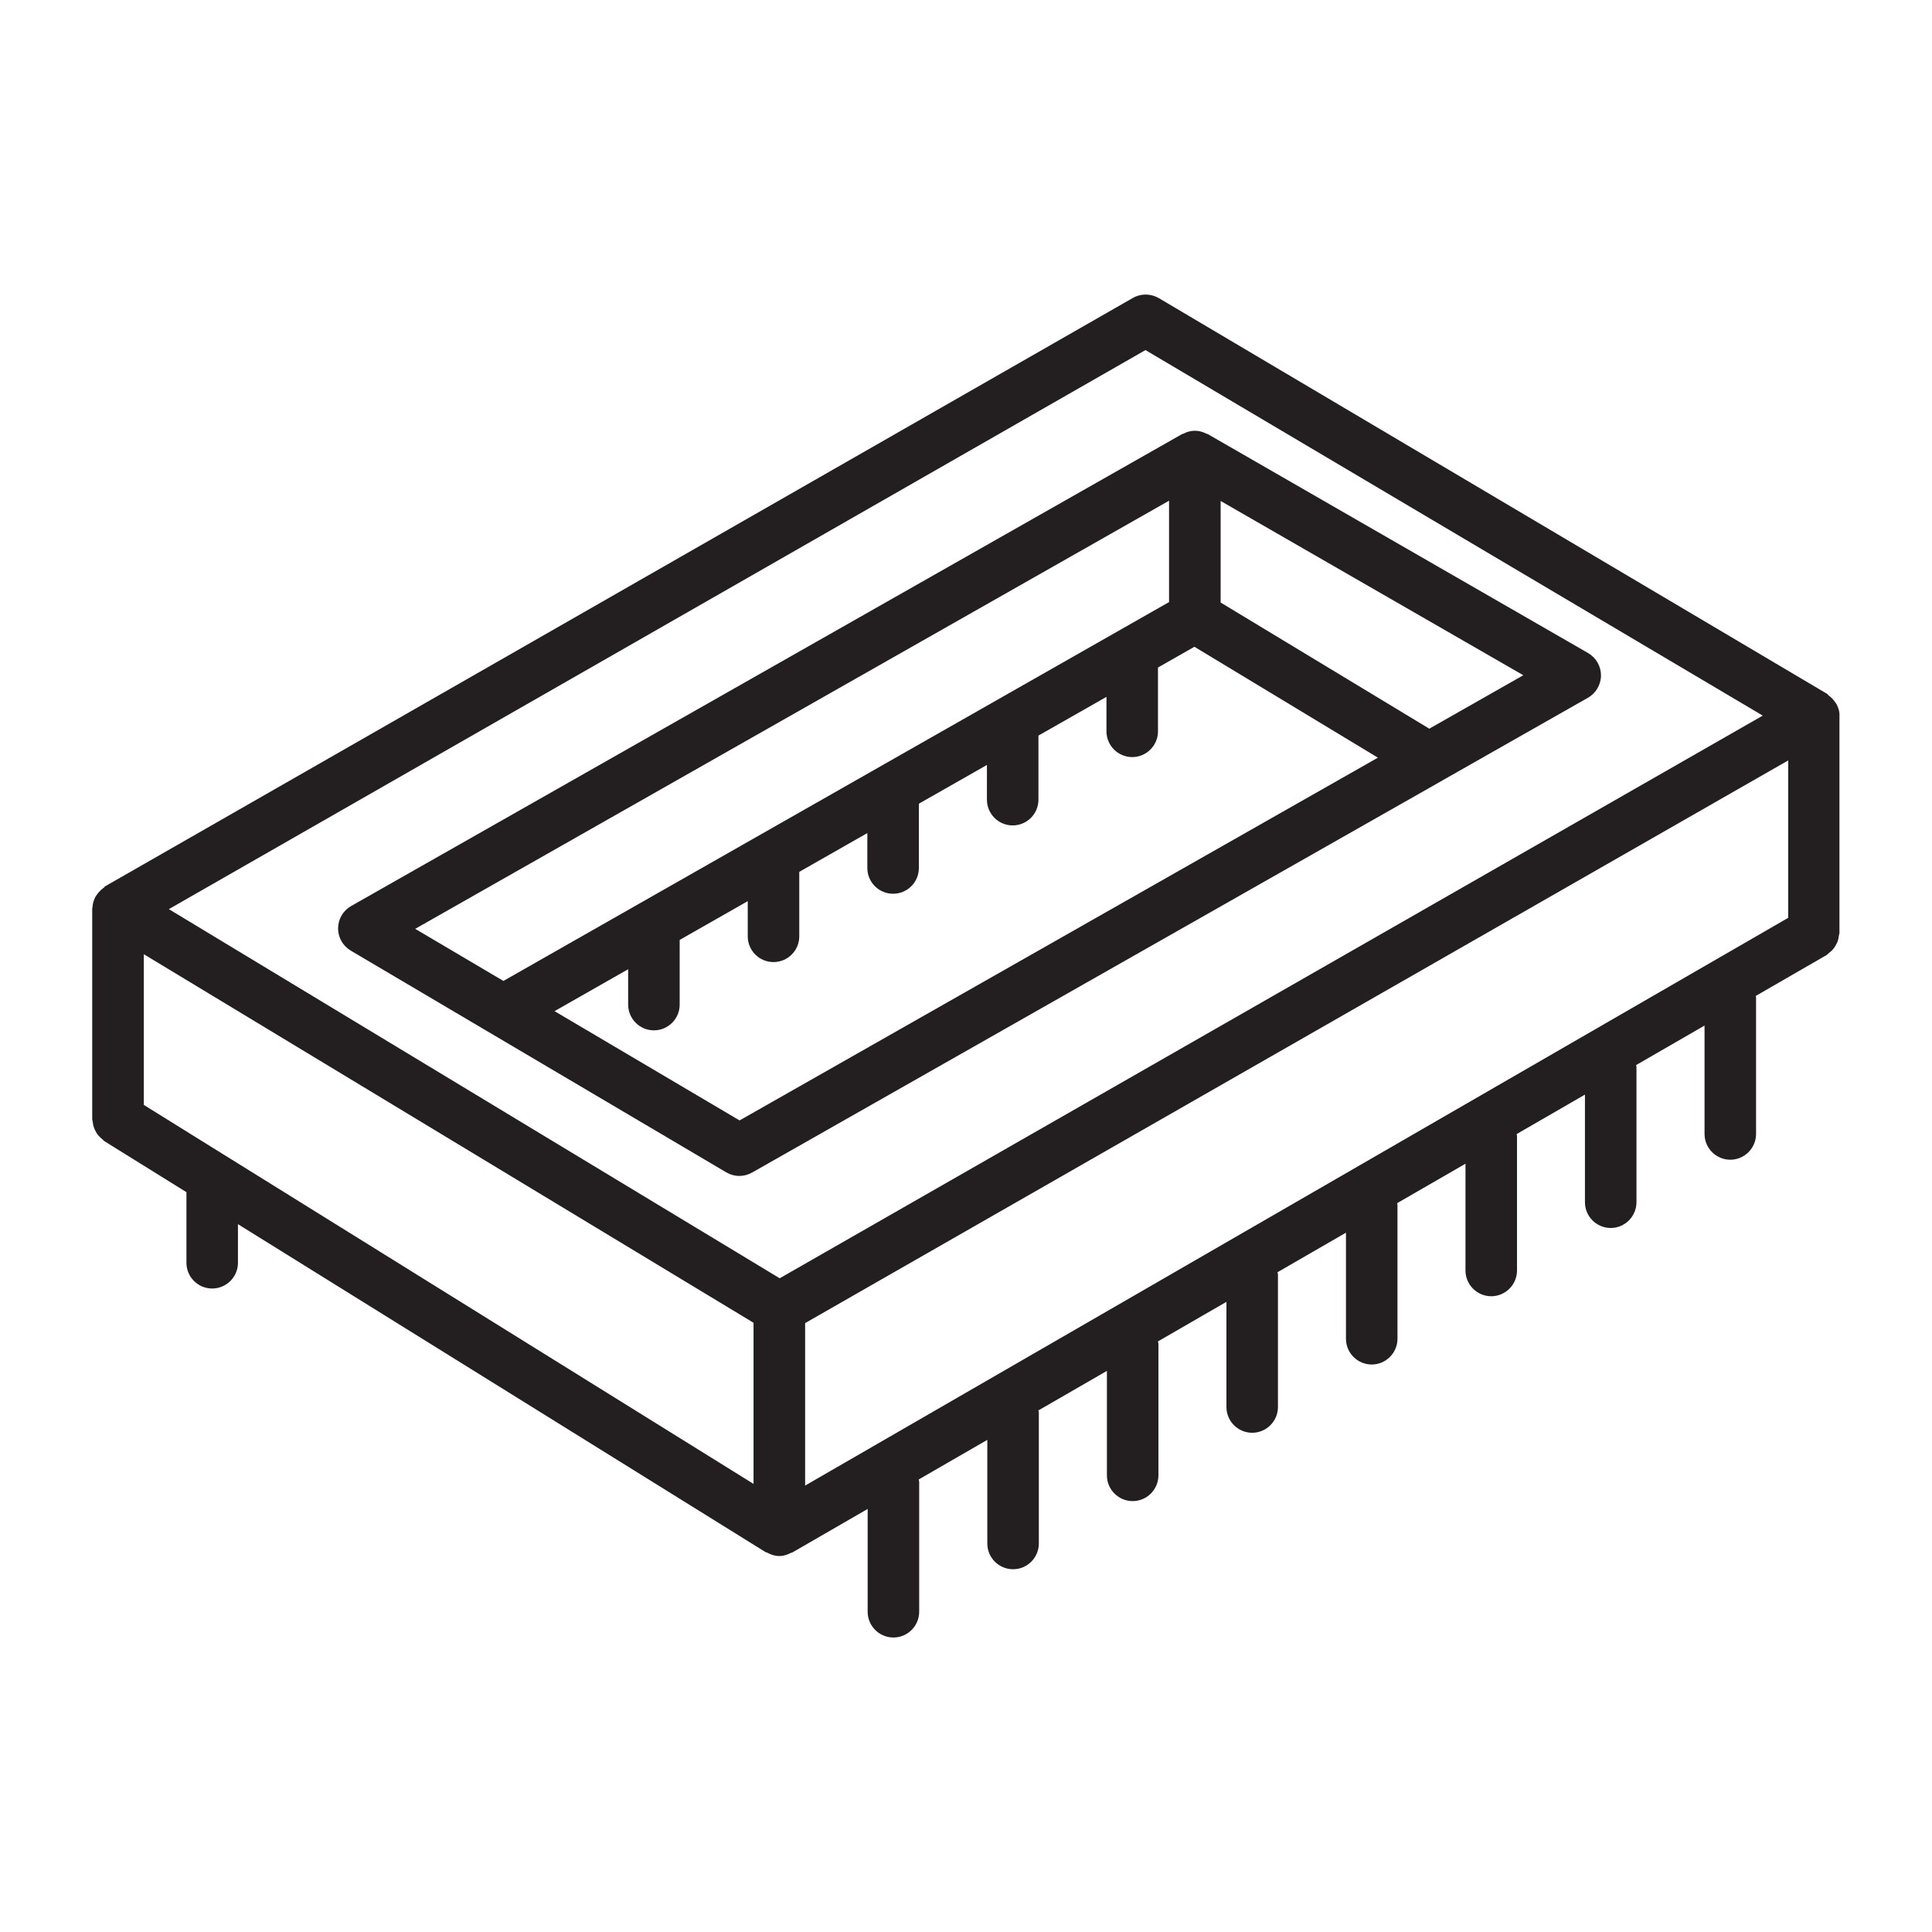
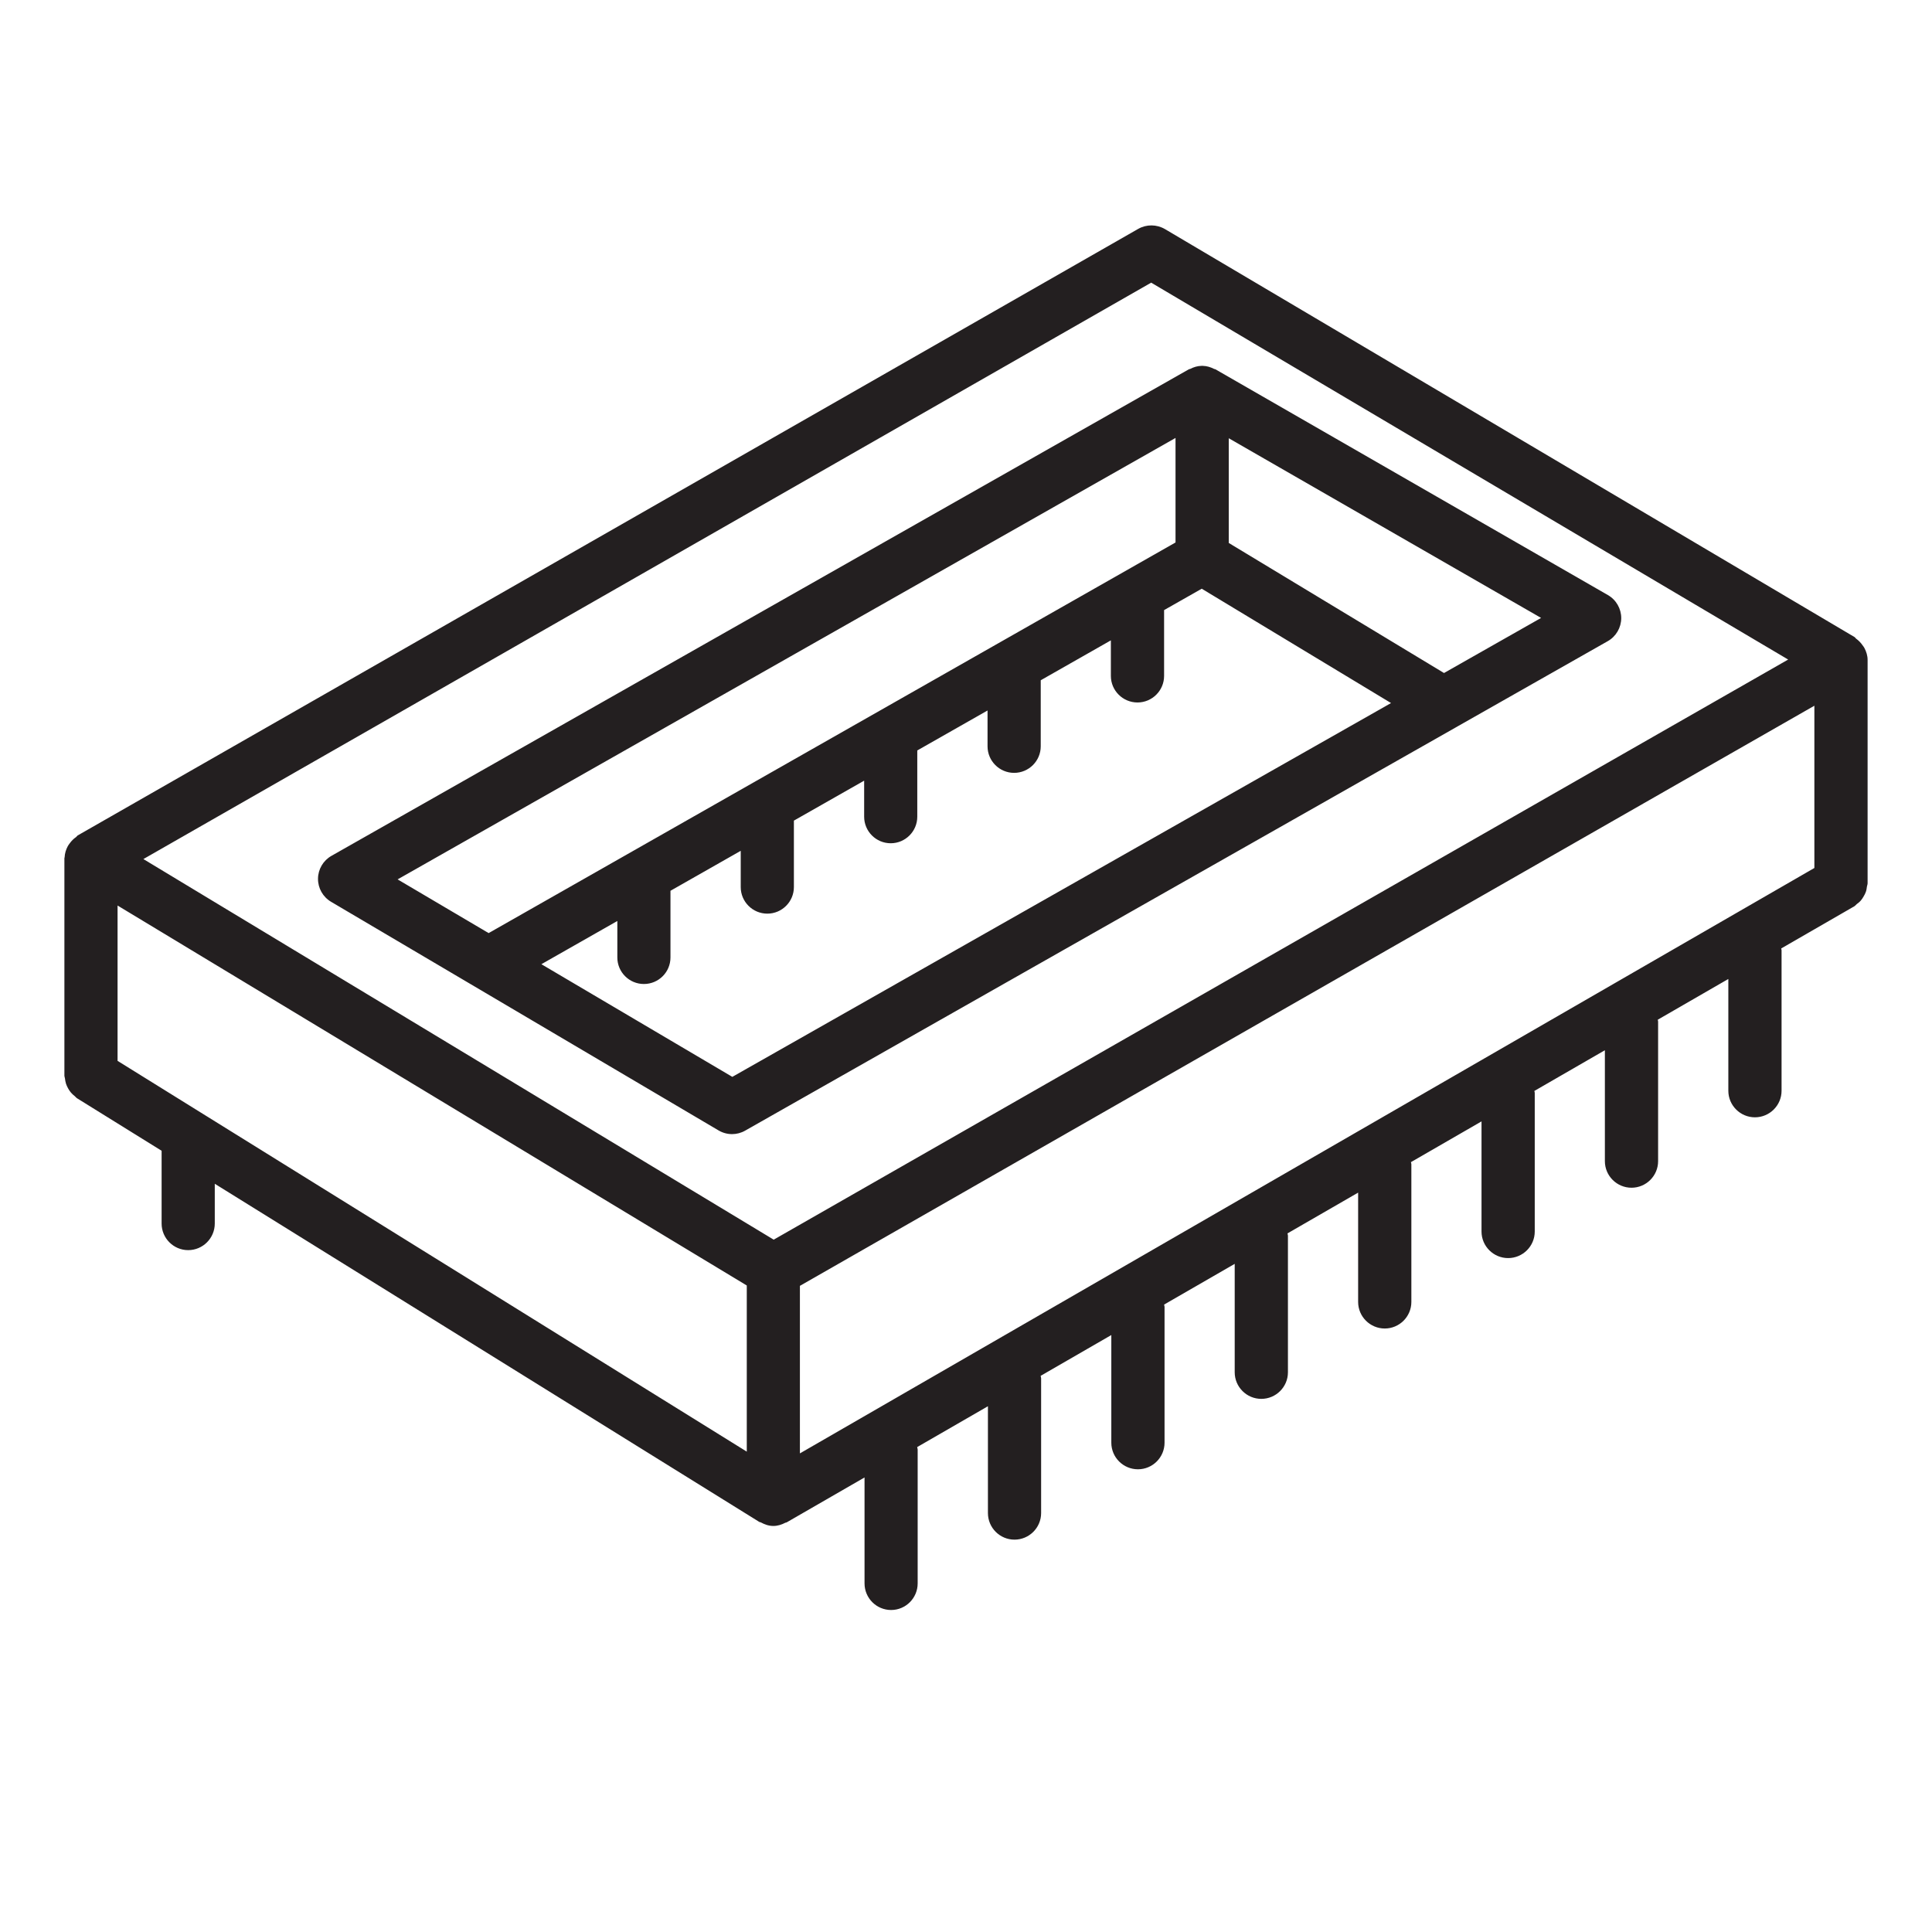
- <svg xmlns="http://www.w3.org/2000/svg" version="1.1" id="Layer_1" x="0px" y="0px" viewBox="0 0 30 30" style="enable-background:new 0 0 30 30;" xml:space="preserve">
-   <style type="text/css">
- 	.st0{display:none;opacity:0.2;}
- 	.st1{display:inline;fill:none;stroke:#00ADEE;stroke-width:0.125;stroke-miterlimit:10;}
- 	.st2{fill:#231F20;}
- </style>
-   <g class="st0">
-     <path class="st1" d="M-15.375-16.557" />
-     <line class="st1" x1="-13.125" y1="47.156" x2="-13.125" y2="-16.36" />
-     <line class="st1" x1="-10.875" y1="47.353" x2="-10.875" y2="-16.557" />
-     <line class="st1" x1="-8.625" y1="46.959" x2="-8.625" y2="-16.311" />
-     <line class="st1" x1="-6.375" y1="47.746" x2="-6.375" y2="-16.655" />
-     <line class="st1" x1="-4.125" y1="47.353" x2="-4.125" y2="-16.508" />
-     <line class="st1" x1="-1.875" y1="47.5" x2="-1.875" y2="-16.606" />
-     <line class="st1" x1="0.375" y1="47.353" x2="0.375" y2="-16.557" />
-     <line class="st1" x1="2.625" y1="47.5" x2="2.625" y2="-16.902" />
-     <line class="st1" x1="4.875" y1="47.156" x2="4.875" y2="-16.655" />
-     <line class="st1" x1="7.125" y1="47.303" x2="7.125" y2="-16.852" />
-     <line class="st1" x1="9.375" y1="47.106" x2="9.375" y2="-16.458" />
-     <line class="st1" x1="11.625" y1="47.254" x2="11.625" y2="-16.508" />
-     <line class="st1" x1="13.875" y1="47.303" x2="13.875" y2="-16.508" />
-     <line class="st1" x1="16.125" y1="47.057" x2="16.125" y2="-16.458" />
-     <line class="st1" x1="18.375" y1="47.106" x2="18.375" y2="-16.409" />
-     <line class="st1" x1="20.625" y1="47.353" x2="20.625" y2="-16.606" />
-     <line class="st1" x1="22.875" y1="47.156" x2="22.875" y2="-16.557" />
-     <line class="st1" x1="25.125" y1="47.451" x2="25.125" y2="-16.508" />
-     <line class="st1" x1="27.375" y1="47.254" x2="27.375" y2="-16.36" />
-     <line class="st1" x1="29.625" y1="47.106" x2="29.625" y2="-16.508" />
-     <line class="st1" x1="31.875" y1="47.156" x2="31.875" y2="-16.508" />
-     <line class="st1" x1="34.125" y1="47.106" x2="34.125" y2="-16.508" />
-     <line class="st1" x1="36.375" y1="46.86" x2="36.375" y2="-16.557" />
-     <line class="st1" x1="38.625" y1="47.156" x2="38.625" y2="-16.754" />
-     <line class="st1" x1="40.875" y1="47.156" x2="40.875" y2="-16.606" />
-     <line class="st1" x1="43.125" y1="47.451" x2="43.125" y2="-16.606" />
-     <line class="st1" x1="-14.293" y1="47.173" x2="-16.49" y2="45.904" />
-     <line class="st1" x1="-9.884" y1="47.12" x2="-16.544" y2="43.275" />
-     <line class="st1" x1="-5.029" y1="47.325" x2="-16.555" y2="40.67" />
-     <line class="st1" x1="-0.41" y1="47.394" x2="-16.607" y2="38.042" />
-     <line class="st1" x1="3.865" y1="47.263" x2="-16.499" y2="35.507" />
-     <line class="st1" x1="8.182" y1="47.157" x2="-16.459" y2="32.931" />
-     <line class="st1" x1="12.736" y1="47.189" x2="-16.529" y2="30.293" />
-     <line class="st1" x1="17.049" y1="47.081" x2="-16.465" y2="27.732" />
-     <line class="st1" x1="21.749" y1="47.197" x2="-16.522" y2="25.101" />
-     <line class="st1" x1="26.271" y1="47.209" x2="-16.645" y2="22.431" />
-     <line class="st1" x1="30.801" y1="47.227" x2="-16.572" y2="19.876" />
-     <line class="st1" x1="35.08" y1="47.099" x2="-16.576" y2="17.276" />
-     <line class="st1" x1="39.737" y1="47.19" x2="-16.594" y2="14.667" />
-     <line class="st1" x1="44.428" y1="47.3" x2="-16.647" y2="12.038" />
-     <line class="st1" x1="46.539" y1="45.921" x2="-16.545" y2="9.499" />
-     <line class="st1" x1="46.758" y1="43.449" x2="-16.458" y2="6.952" />
-     <line class="st1" x1="46.545" y1="40.727" x2="-16.525" y2="4.314" />
-     <line class="st1" x1="46.597" y1="38.16" x2="-16.558" y2="1.697" />
-     <line class="st1" x1="46.527" y1="35.521" x2="-16.469" y2="-0.85" />
-     <line class="st1" x1="46.651" y1="32.994" x2="-16.472" y2="-3.449" />
-     <line class="st1" x1="46.538" y1="30.331" x2="-16.42" y2="-6.017" />
-     <line class="st1" x1="46.48" y1="27.7" x2="-16.375" y2="-8.59" />
-     <polyline class="st1" points="46.578,25.158 -16.135,-11.049 -16.529,-11.277  " />
-     <polyline class="st1" points="46.514,22.524 -16.248,-13.712 -17.11,-14.21  " />
-     <polyline class="st1" points="46.544,19.943 -15,-15.59 -16.761,-16.607  " />
-     <line class="st1" x1="46.353" y1="17.234" x2="-12.067" y2="-16.494" />
-     <line class="st1" x1="46.482" y1="14.711" x2="-7.511" y2="-16.462" />
-     <line class="st1" x1="46.479" y1="12.111" x2="-3.012" y2="-16.463" />
-     <line class="st1" x1="46.458" y1="9.501" x2="1.186" y2="-16.637" />
-     <line class="st1" x1="46.361" y1="6.847" x2="5.651" y2="-16.657" />
-     <line class="st1" x1="46.563" y1="4.365" x2="10.485" y2="-16.464" />
-     <line class="st1" x1="46.605" y1="1.791" x2="15.1" y2="-16.398" />
-     <line class="st1" x1="46.434" y1="-0.906" x2="19.593" y2="-16.402" />
-     <line class="st1" x1="46.589" y1="-3.414" x2="23.944" y2="-16.488" />
-     <line class="st1" x1="46.367" y1="-6.141" x2="28.447" y2="-16.486" />
-     <line class="st1" x1="46.599" y1="-8.604" x2="33.098" y2="-16.399" />
-     <line class="st1" x1="46.587" y1="-11.21" x2="37.221" y2="-16.617" />
-     <line class="st1" x1="46.605" y1="-13.797" x2="41.949" y2="-16.485" />
-     <path class="st1" d="M-72.75-106.089" />
-     <path class="st1" d="M-71.625-108.038" />
-     <path class="st1" d="M-70.5-109.987" />
-     <path class="st1" d="M-69.375-111.935" />
-     <path class="st1" d="M-68.25-113.884" />
-     <path class="st1" d="M-67.125-115.832" />
-     <path class="st1" d="M-66-117.781" />
-     <path class="st1" d="M-64.875-119.729" />
-     <path class="st1" d="M-63.75-121.678" />
-     <path class="st1" d="M46.631,47.121" />
-     <line class="st1" x1="41.838" y1="47.29" x2="46.535" y2="44.579" />
-     <line class="st1" x1="37.761" y1="47.047" x2="46.655" y2="41.911" />
-     <line class="st1" x1="33.248" y1="47.054" x2="46.639" y2="39.322" />
-     <line class="st1" x1="28.747" y1="47.054" x2="46.555" y2="36.773" />
-     <line class="st1" x1="23.977" y1="47.211" x2="46.555" y2="34.175" />
-     <line class="st1" x1="19.718" y1="47.071" x2="46.602" y2="31.55" />
-     <line class="st1" x1="15.312" y1="47.017" x2="46.607" y2="28.949" />
-     <line class="st1" x1="10.399" y1="47.256" x2="46.575" y2="26.369" />
-     <line class="st1" x1="6.12" y1="47.128" x2="46.516" y2="23.805" />
-     <line class="st1" x1="1.295" y1="47.315" x2="46.616" y2="21.149" />
-     <line class="st1" x1="-3.222" y1="47.325" x2="46.415" y2="18.667" />
-     <line class="st1" x1="-8.051" y1="47.515" x2="46.557" y2="15.987" />
-     <line class="st1" x1="-11.769" y1="47.064" x2="46.441" y2="13.457" />
-     <line class="st1" x1="-16.62" y1="47.266" x2="46.498" y2="10.825" />
-     <line class="st1" x1="-16.625" y1="44.671" x2="46.567" y2="8.187" />
-     <line class="st1" x1="-16.398" y1="41.942" x2="46.477" y2="5.641" />
-     <line class="st1" x1="-16.514" y1="39.411" x2="46.651" y2="2.943" />
-     <line class="st1" x1="-16.367" y1="36.728" x2="46.481" y2="0.443" />
-     <line class="st1" x1="-16.426" y1="34.164" x2="46.624" y2="-2.238" />
-     <line class="st1" x1="-16.554" y1="31.64" x2="46.559" y2="-4.798" />
-     <line class="st1" x1="-16.659" y1="29.102" x2="46.506" y2="-7.366" />
-     <line class="st1" x1="-16.549" y1="26.441" x2="46.495" y2="-9.958" />
-     <line class="st1" x1="-16.501" y1="23.815" x2="46.691" y2="-12.669" />
-     <line class="st1" x1="-16.687" y1="21.324" x2="46.659" y2="-15.249" />
-     <line class="st1" x1="-16.522" y1="18.631" x2="44.322" y2="-16.497" />
-     <line class="st1" x1="-16.64" y1="16.101" x2="40.115" y2="-16.667" />
-     <line class="st1" x1="-16.454" y1="13.396" x2="35.498" y2="-16.599" />
-     <line class="st1" x1="-16.477" y1="10.81" x2="31.011" y2="-16.606" />
-     <line class="st1" x1="-16.619" y1="8.295" x2="26.374" y2="-16.527" />
-     <line class="st1" x1="-16.589" y1="5.679" x2="21.704" y2="-16.429" />
-     <line class="st1" x1="-16.499" y1="3.029" x2="17.345" y2="-16.51" />
-     <line class="st1" x1="-16.488" y1="0.425" x2="12.96" y2="-16.577" />
-     <line class="st1" x1="-16.537" y1="-2.145" x2="8.453" y2="-16.573" />
-     <line class="st1" x1="-16.447" y1="-4.795" x2="4.027" y2="-16.616" />
-     <polyline class="st1" points="-16.57,-7.322 -15.992,-7.656 -0.364,-16.679  " />
-     <line class="st1" x1="-16.692" y1="-9.85" x2="-5.065" y2="-16.562" />
-     <line class="st1" x1="-16.256" y1="-12.699" x2="-10.091" y2="-16.259" />
-     <path class="st1" d="M-14.174-16.5" />
-   </g>
-   <g>
-     <path class="st2" d="M28.52,10.939c-0.008-0.016-0.019-0.028-0.029-0.042c-0.027-0.039-0.058-0.071-0.096-0.098   c-0.009-0.007-0.014-0.019-0.024-0.025l-10.377-6.145c-0.125-0.072-0.277-0.074-0.402-0.003l-15.957,9.135   c-0.011,0.006-0.015,0.018-0.025,0.025c-0.038,0.026-0.07,0.058-0.097,0.095c-0.011,0.015-0.022,0.029-0.031,0.045   c-0.026,0.05-0.043,0.104-0.046,0.164c-0,0.005-0.004,0.008-0.004,0.013c0,0.001,0.001,0.001,0.001,0.002   c0,0.001-0.001,0.002-0.001,0.003v3.271c0,0.015,0.007,0.027,0.008,0.042c0.003,0.028,0.008,0.055,0.017,0.082   c0.008,0.024,0.018,0.046,0.03,0.068c0.012,0.022,0.025,0.043,0.042,0.062c0.018,0.021,0.038,0.039,0.06,0.057   c0.011,0.009,0.019,0.022,0.032,0.03l1.274,0.792v1.096c0,0.221,0.179,0.4,0.4,0.4   s0.4-0.18,0.4-0.4v-0.599l8.194,5.093c0.007,0.004,0.015,0.003,0.022,0.006   c0.057,0.032,0.119,0.054,0.189,0.054c0.066,0,0.126-0.02,0.181-0.049c0.006-0.003,0.013-0.002,0.02-0.005   l1.172-0.677v1.596c0,0.221,0.179,0.4,0.4,0.4s0.4-0.18,0.4-0.4v-2.017   c0-0.013-0.006-0.024-0.007-0.037l1.065-0.615v1.609c0,0.221,0.179,0.4,0.4,0.4s0.4-0.18,0.4-0.4   v-2.031c0-0.013-0.006-0.023-0.007-0.035l1.064-0.614v1.622c0,0.221,0.18,0.4,0.4,0.4   s0.4-0.18,0.4-0.4v-2.046c0-0.012-0.006-0.022-0.007-0.034l1.063-0.614v1.633   c0,0.221,0.18,0.4,0.4,0.4s0.4-0.18,0.4-0.4v-2.06c0-0.011-0.006-0.021-0.007-0.033l1.063-0.614   v1.647c0,0.221,0.18,0.4,0.4,0.4s0.4-0.18,0.4-0.4v-2.075c0-0.011-0.005-0.02-0.006-0.03   l1.062-0.613v1.658c0,0.221,0.18,0.4,0.4,0.4s0.4-0.18,0.4-0.4v-2.089   c0-0.01-0.005-0.019-0.006-0.029l1.061-0.613v1.671c0,0.221,0.18,0.4,0.4,0.4s0.4-0.18,0.4-0.4   v-2.103c0-0.009-0.005-0.017-0.005-0.027l1.062-0.613v1.683c0,0.221,0.18,0.4,0.4,0.4   s0.4-0.18,0.4-0.4v-2.118c0-0.009-0.004-0.016-0.005-0.025l1.1-0.635   c0.015-0.009,0.024-0.023,0.037-0.033c0.022-0.017,0.043-0.033,0.061-0.054c0.017-0.019,0.029-0.04,0.042-0.062   c0.013-0.022,0.025-0.044,0.034-0.069c0.009-0.026,0.013-0.052,0.016-0.079c0.002-0.017,0.01-0.032,0.01-0.05v-3.364   C28.567,11.053,28.548,10.994,28.52,10.939z M12.502,23.068V20.545l15.265-8.737v2.444L12.502,23.068z M2.233,17.157   V14.817l9.468,5.723v2.502L2.233,17.157z M17.787,5.436l9.585,5.676l-15.265,8.737l-9.485-5.732L17.787,5.436z" />
-     <path class="st2" d="M22.402,12.116l2.255-1.281c0.125-0.071,0.202-0.203,0.203-0.347   c0-0.143-0.076-0.276-0.201-0.348l-5.906-3.4c-0.006-0.003-0.013-0.002-0.019-0.005   c-0.052-0.027-0.109-0.045-0.172-0.046C18.557,6.689,18.552,6.689,18.546,6.689c-0.063,0.001-0.12,0.019-0.172,0.046   c-0.006,0.003-0.012,0.002-0.018,0.005L5.452,14.069c-0.124,0.07-0.201,0.202-0.202,0.344   c-0.002,0.143,0.074,0.275,0.196,0.348l5.831,3.443c0.063,0.037,0.133,0.056,0.204,0.056   c0.068,0,0.136-0.018,0.198-0.053l10.687-6.07C22.379,12.131,22.39,12.124,22.402,12.116z M22.194,11.315   l-3.24-1.959V7.779l4.7,2.706L22.194,11.315z M18.153,7.775v1.574L7.817,15.232l-1.37-0.809L18.153,7.775z    M11.484,17.398l-2.873-1.697L9.754,15.05v0.549c0,0.221,0.179,0.4,0.4,0.4s0.4-0.179,0.4-0.4v-1.004   l1.057-0.602v0.546c0,0.221,0.179,0.4,0.4,0.4s0.4-0.179,0.4-0.4v-1.001l1.057-0.602v0.542   c0,0.221,0.179,0.4,0.4,0.4s0.4-0.179,0.4-0.4v-0.998l1.057-0.602v0.539   c0,0.221,0.179,0.4,0.4,0.4s0.4-0.179,0.4-0.4v-0.995l1.056-0.601v0.535   c0,0.221,0.18,0.4,0.4,0.4s0.4-0.179,0.4-0.4v-0.991l0.566-0.322l2.849,1.722L11.484,17.398z" />
-   </g>
+ <svg xmlns="http://www.w3.org/2000/svg" width="60" height="60" viewBox="0 0 60 60">
+   <path fill="#231F20" d="M57.902,20.126 C57.886,20.093 57.864,20.069 57.843,20.039 C57.788,19.959 57.723,19.892 57.645,19.836 C57.625,19.822 57.616,19.797 57.595,19.785 L36.178,7.114 C35.92,6.965 35.606,6.962 35.348,7.108 L2.415,25.944 C2.394,25.956 2.384,25.981 2.364,25.995 C2.285,26.049 2.22,26.114 2.165,26.191 C2.142,26.223 2.119,26.25 2.102,26.285 C2.048,26.388 2.013,26.5 2.007,26.623 C2.007,26.633 2,26.64 2,26.65 C2,26.652 2.001,26.653 2.001,26.654 C2.001,26.656 2,26.658 2,26.66 L2,33.405 C2,33.435 2.014,33.461 2.017,33.491 C2.024,33.549 2.033,33.604 2.051,33.66 C2.068,33.709 2.089,33.754 2.114,33.799 C2.139,33.845 2.167,33.887 2.201,33.928 C2.238,33.972 2.279,34.009 2.325,34.045 C2.349,34.063 2.363,34.089 2.39,34.106 L5.019,35.738 L5.019,37.998 C5.019,38.453 5.389,38.824 5.844,38.824 C6.3,38.824 6.67,38.453 6.67,37.998 L6.67,36.763 L23.581,47.265 C23.595,47.274 23.612,47.271 23.626,47.278 C23.744,47.343 23.873,47.39 24.017,47.39 C24.153,47.39 24.276,47.349 24.389,47.29 C24.402,47.284 24.417,47.286 24.43,47.279 L26.849,45.884 L26.849,49.174 C26.849,49.629 27.218,50 27.674,50 C28.129,50 28.499,49.629 28.499,49.174 L28.499,45.016 C28.499,44.989 28.486,44.967 28.484,44.94 L30.681,43.672 L30.681,46.989 C30.681,47.445 31.051,47.815 31.506,47.815 C31.962,47.815 32.333,47.445 32.333,46.989 L32.333,42.801 C32.333,42.775 32.32,42.753 32.318,42.728 L34.513,41.461 L34.513,44.804 C34.513,45.26 34.884,45.63 35.34,45.63 C35.795,45.63 36.166,45.26 36.166,44.804 L36.166,40.586 C36.166,40.561 36.154,40.54 36.152,40.515 L38.345,39.25 L38.345,42.618 C38.345,43.073 38.716,43.443 39.171,43.443 C39.627,43.443 39.998,43.073 39.998,42.618 L39.998,38.371 C39.998,38.347 39.986,38.327 39.984,38.304 L42.178,37.038 L42.178,40.433 C42.178,40.888 42.549,41.258 43.005,41.258 C43.46,41.258 43.831,40.888 43.831,40.433 L43.831,36.154 C43.831,36.132 43.82,36.113 43.818,36.091 L46.01,34.826 L46.01,38.246 C46.01,38.701 46.381,39.071 46.836,39.071 C47.292,39.071 47.663,38.701 47.663,38.246 L47.663,33.938 C47.663,33.918 47.652,33.9 47.651,33.88 L49.841,32.616 L49.841,36.061 C49.841,36.516 50.212,36.886 50.668,36.886 C51.123,36.886 51.494,36.516 51.494,36.061 L51.494,31.723 C51.494,31.704 51.484,31.687 51.483,31.668 L53.675,30.403 L53.675,33.874 C53.675,34.329 54.046,34.699 54.501,34.699 C54.957,34.699 55.328,34.329 55.328,33.874 L55.328,29.507 C55.328,29.489 55.318,29.474 55.317,29.455 L57.587,28.146 C57.618,28.128 57.636,28.099 57.663,28.078 C57.709,28.044 57.753,28.01 57.79,27.966 C57.825,27.926 57.851,27.883 57.877,27.838 C57.904,27.792 57.929,27.747 57.946,27.696 C57.965,27.643 57.972,27.59 57.979,27.534 C57.984,27.499 58,27.468 58,27.432 L58,20.494 C58,20.36 57.96,20.238 57.902,20.126 Z M24.842,45.136 L24.842,39.933 L56.347,21.917 L56.347,26.956 L24.842,45.136 Z M3.651,32.946 L3.651,28.122 L23.192,39.922 L23.192,45.082 L3.651,32.946 Z M35.751,8.778 L55.533,20.483 L24.028,38.499 L4.453,26.679 L35.751,8.778 Z M45.276,22.553 L49.93,19.912 C50.188,19.766 50.347,19.493 50.349,19.197 C50.349,18.902 50.192,18.628 49.934,18.48 L37.744,11.468 C37.732,11.461 37.718,11.464 37.706,11.458 C37.598,11.402 37.48,11.365 37.351,11.362 C37.34,11.362 37.33,11.362 37.318,11.362 C37.189,11.364 37.071,11.401 36.963,11.457 C36.951,11.463 36.937,11.46 36.926,11.466 L10.294,26.579 C10.038,26.724 9.878,26.995 9.876,27.289 C9.873,27.583 10.029,27.857 10.282,28.006 L22.315,35.106 C22.445,35.183 22.59,35.221 22.735,35.221 C22.875,35.221 23.016,35.185 23.143,35.112 L45.201,22.596 C45.227,22.583 45.251,22.568 45.276,22.553 Z M44.845,20.901 L38.16,16.862 L38.16,13.61 L47.86,19.19 L44.845,20.901 Z M36.507,13.601 L36.507,16.847 L15.175,28.978 L12.348,27.31 L36.507,13.601 Z M22.743,33.443 L16.813,29.944 L19.172,28.602 L19.172,29.735 C19.172,30.19 19.542,30.559 19.997,30.559 C20.453,30.559 20.822,30.19 20.822,29.735 L20.822,27.664 L23.004,26.423 L23.004,27.549 C23.004,28.004 23.374,28.374 23.83,28.374 C24.285,28.374 24.655,28.004 24.655,27.549 L24.655,25.485 L26.837,24.244 L26.837,25.363 C26.837,25.818 27.206,26.188 27.662,26.188 C28.117,26.188 28.487,25.818 28.487,25.363 L28.487,23.306 L30.669,22.065 L30.669,23.177 C30.669,23.632 31.039,24.002 31.494,24.002 C31.95,24.002 32.321,23.632 32.321,23.177 L32.321,21.126 L34.499,19.887 L34.499,20.991 C34.499,21.446 34.87,21.816 35.326,21.816 C35.781,21.816 36.152,21.446 36.152,20.991 L36.152,18.947 L37.321,18.283 L43.2,21.834 L22.743,33.443 Z" />
</svg>
